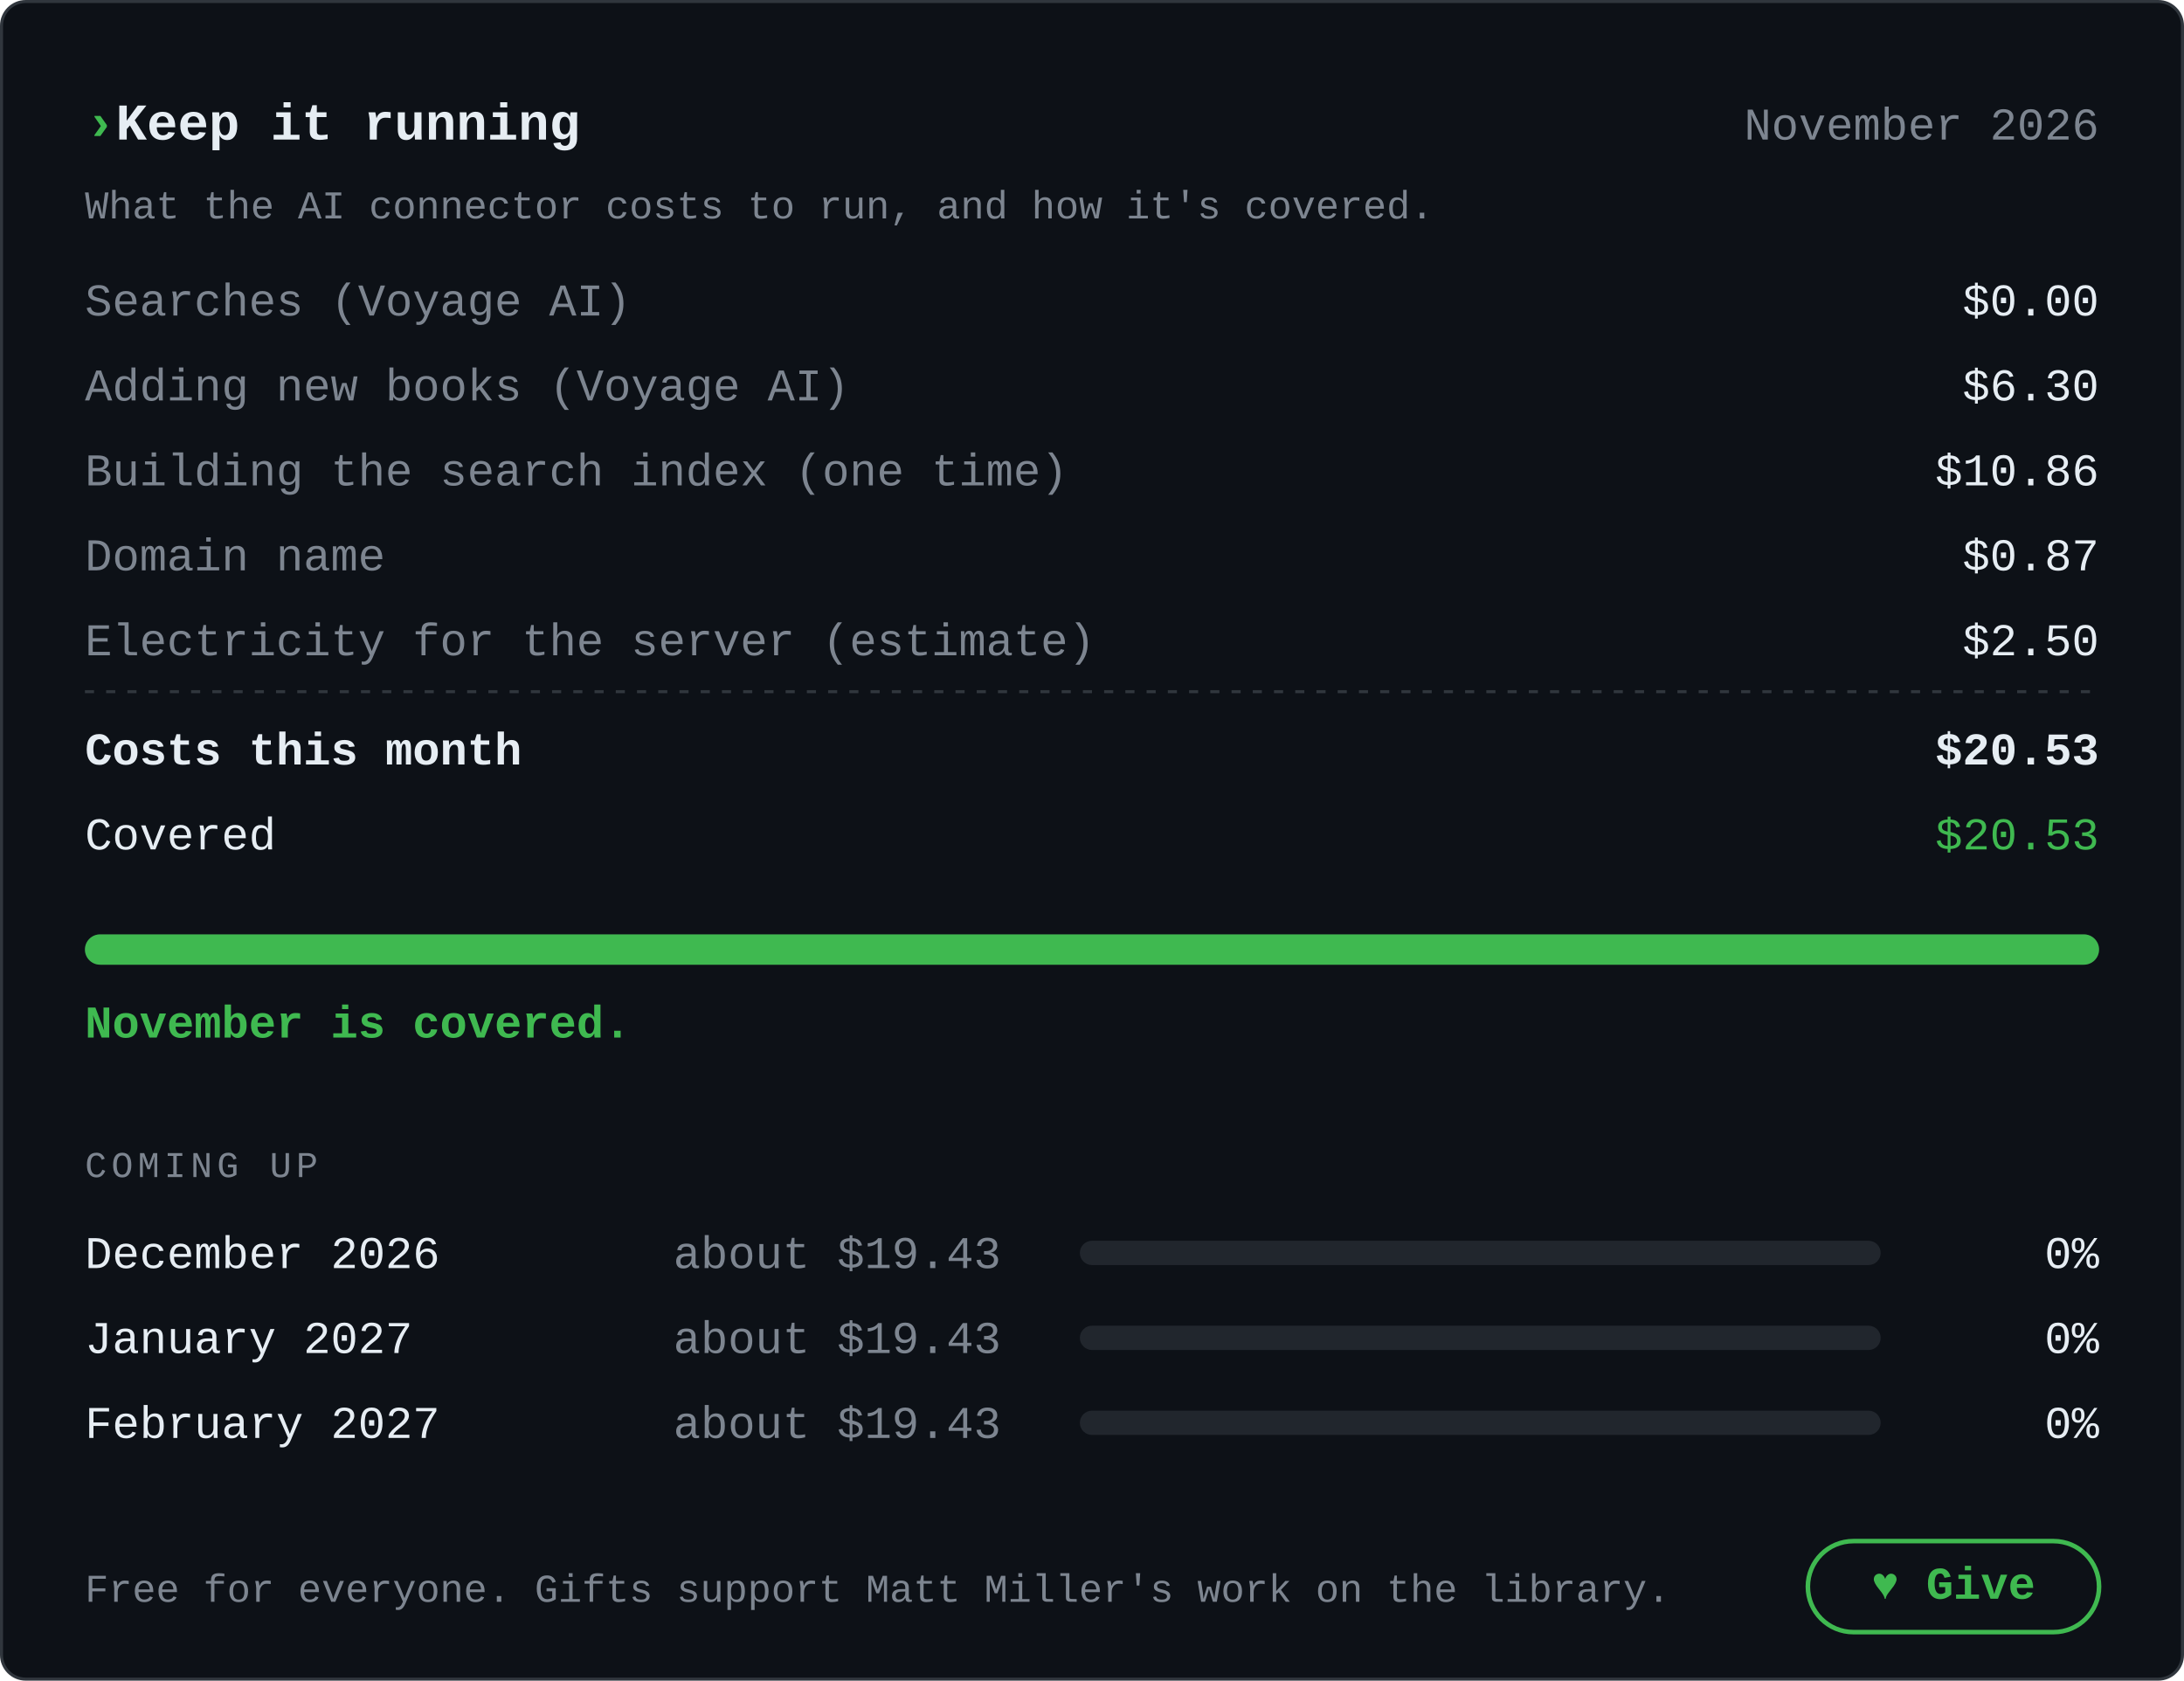
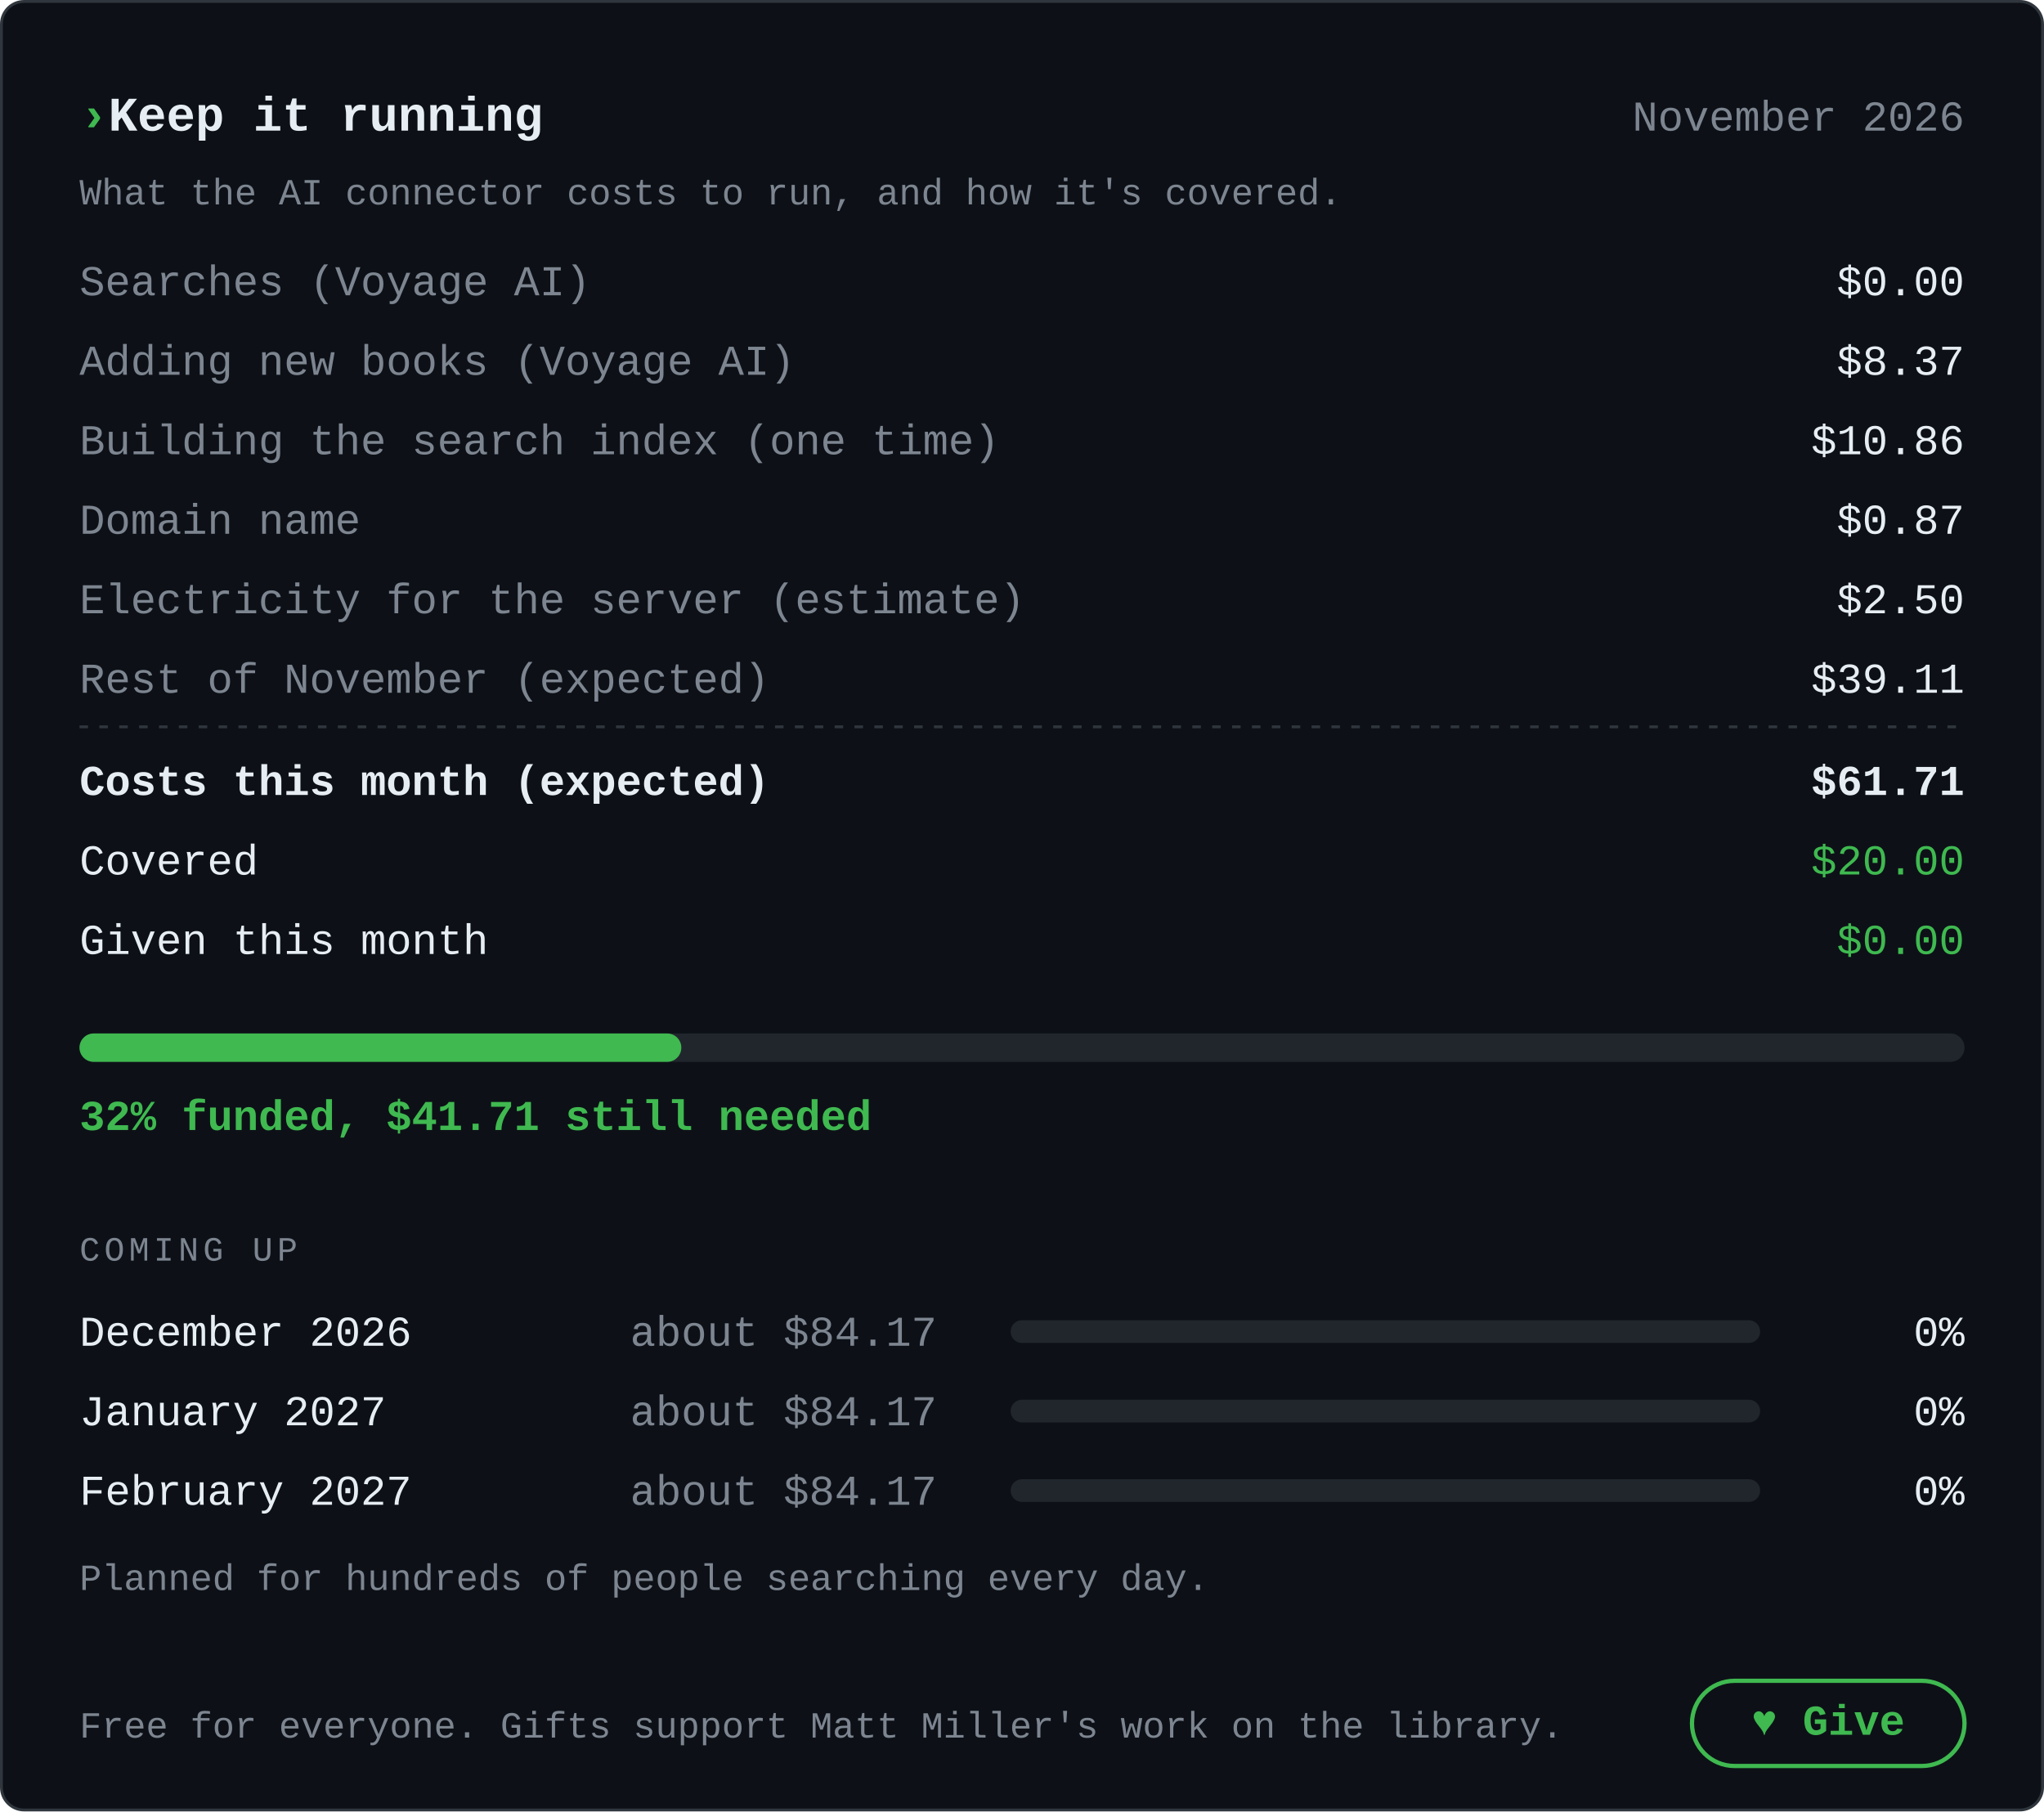
- <svg xmlns="http://www.w3.org/2000/svg" viewBox="0 0 720 554" width="720" height="554" role="img" aria-label="Keep it running, November 2026: costs $20.53, covered. Coming up: December 2026 about $19.43, 0% funded; January 2027 about $19.43, 0% funded; February 2027 about $19.43, 0% funded.">
+ <svg xmlns="http://www.w3.org/2000/svg" viewBox="0 0 720 638" width="720" height="638" role="img" aria-label="Keep it running, November 2026: costs $61.71, covered $20.00, given $0.00, 32% funded, $41.71 still needed. Coming up: December 2026 about $84.17, 0% funded; January 2027 about $84.17, 0% funded; February 2027 about $84.17, 0% funded. Planned for hundreds of people searching every day.">
  <style>
    text { font-family: ui-monospace, SFMono-Regular, 'SF Mono', Menlo, Consolas, 'Liberation Mono', monospace; font-size: 15px; fill: #e6edf3; }
    .prompt { fill: #3fb950; }
    .head { font-size: 17px; font-weight: 600; }
    .month, .note, .item-n, .label { fill: #7d8590; }
    .note { font-size: 13px; }
    .label { font-size: 12px; letter-spacing: 1.5px; }
    .total { font-weight: 600; }
    .given-a, .status { fill: #3fb950; }
    .status { font-weight: 600; }
    .amount { text-anchor: end; }
    .rule { stroke: #30363d; stroke-dasharray: 3 4; }
    .track { fill: #21262d; }
    .bar { fill: #3fb950; }
    .pill { fill: none; stroke: #3fb950; stroke-width: 1.5; }
    .give { text-anchor: middle; font-weight: 600; fill: #3fb950; }
  </style>
-   <rect x="0.5" y="0.5" width="719" height="553" rx="8" fill="#0d1117" stroke="#30363d" />
+   <rect x="0.5" y="0.5" width="719" height="637" rx="8" fill="#0d1117" stroke="#30363d" />
  <text x="28" y="46" class="head">
    <tspan class="prompt">› </tspan>Keep it running</text>
  <text x="692" y="46" class="month amount">November 2026</text>
  <text x="28" y="72" class="note">What the AI connector costs to run, and how it's covered.</text>
  <text x="28" y="104" class="item-n">Searches (Voyage AI)</text>
  <text x="692" y="104" class="amount">$0.00</text>
  <text x="28" y="132" class="item-n">Adding new books (Voyage AI)</text>
-   <text x="692" y="132" class="amount">$6.30</text>
+   <text x="692" y="132" class="amount">$8.37</text>
  <text x="28" y="160" class="item-n">Building the search index (one time)</text>
  <text x="692" y="160" class="amount">$10.86</text>
  <text x="28" y="188" class="item-n">Domain name</text>
  <text x="692" y="188" class="amount">$0.87</text>
  <text x="28" y="216" class="item-n">Electricity for the server (estimate)</text>
  <text x="692" y="216" class="amount">$2.50</text>
-   <line x1="28" y1="228" x2="692" y2="228" class="rule" />
-   <text x="28" y="252" class="total">Costs this month</text>
-   <text x="692" y="252" class="amount total">$20.53</text>
-   <text x="28" y="280">Covered</text>
-   <text x="692" y="280" class="amount given-a">$20.53</text>
-   <rect x="28" y="308" width="664" height="10" rx="5" class="track" />
-   <rect x="28" y="308" width="664" height="10" rx="5" class="bar" />
-   <text x="28" y="342" class="status">November is covered.</text>
-   <text x="28" y="388" class="label">COMING UP</text>
-   <text x="28" y="418">December 2026</text>
-   <text x="330" y="418" class="amount item-n">about $19.43</text>
-   <rect x="356" y="409" width="264" height="8" rx="4" class="track" />
-   <text x="692" y="418" class="amount">0%</text>
-   <text x="28" y="446">January 2027</text>
-   <text x="330" y="446" class="amount item-n">about $19.43</text>
-   <rect x="356" y="437" width="264" height="8" rx="4" class="track" />
-   <text x="692" y="446" class="amount">0%</text>
-   <text x="28" y="474">February 2027</text>
-   <text x="330" y="474" class="amount item-n">about $19.43</text>
+   <text x="28" y="244" class="item-n">Rest of November (expected)</text>
+   <text x="692" y="244" class="amount">$39.11</text>
+   <line x1="28" y1="256" x2="692" y2="256" class="rule" />
+   <text x="28" y="280" class="total">Costs this month (expected)</text>
+   <text x="692" y="280" class="amount total">$61.71</text>
+   <text x="28" y="308">Covered</text>
+   <text x="692" y="308" class="amount given-a">$20.00</text>
+   <text x="28" y="336">Given this month</text>
+   <text x="692" y="336" class="amount given-a">$0.00</text>
+   <rect x="28" y="364" width="664" height="10" rx="5" class="track" />
+   <rect x="28" y="364" width="212" height="10" rx="5" class="bar" />
+   <text x="28" y="398" class="status">32% funded, $41.71 still needed</text>
+   <text x="28" y="444" class="label">COMING UP</text>
+   <text x="28" y="474">December 2026</text>
+   <text x="330" y="474" class="amount item-n">about $84.17</text>
  <rect x="356" y="465" width="264" height="8" rx="4" class="track" />
  <text x="692" y="474" class="amount">0%</text>
-   <text x="28" y="528" class="note">Free for everyone. Gifts support Matt Miller's work on the library.</text>
-   <rect x="596" y="508" width="96" height="30" rx="15" class="pill" />
-   <text x="644" y="527" class="give">♥ Give</text>
+   <text x="28" y="502">January 2027</text>
+   <text x="330" y="502" class="amount item-n">about $84.17</text>
+   <rect x="356" y="493" width="264" height="8" rx="4" class="track" />
+   <text x="692" y="502" class="amount">0%</text>
+   <text x="28" y="530">February 2027</text>
+   <text x="330" y="530" class="amount item-n">about $84.17</text>
+   <rect x="356" y="521" width="264" height="8" rx="4" class="track" />
+   <text x="692" y="530" class="amount">0%</text>
+   <text x="28" y="560" class="note">Planned for hundreds of people searching every day.</text>
+   <text x="28" y="612" class="note">Free for everyone. Gifts support Matt Miller's work on the library.</text>
+   <rect x="596" y="592" width="96" height="30" rx="15" class="pill" />
+   <text x="644" y="611" class="give">♥ Give</text>
</svg>
